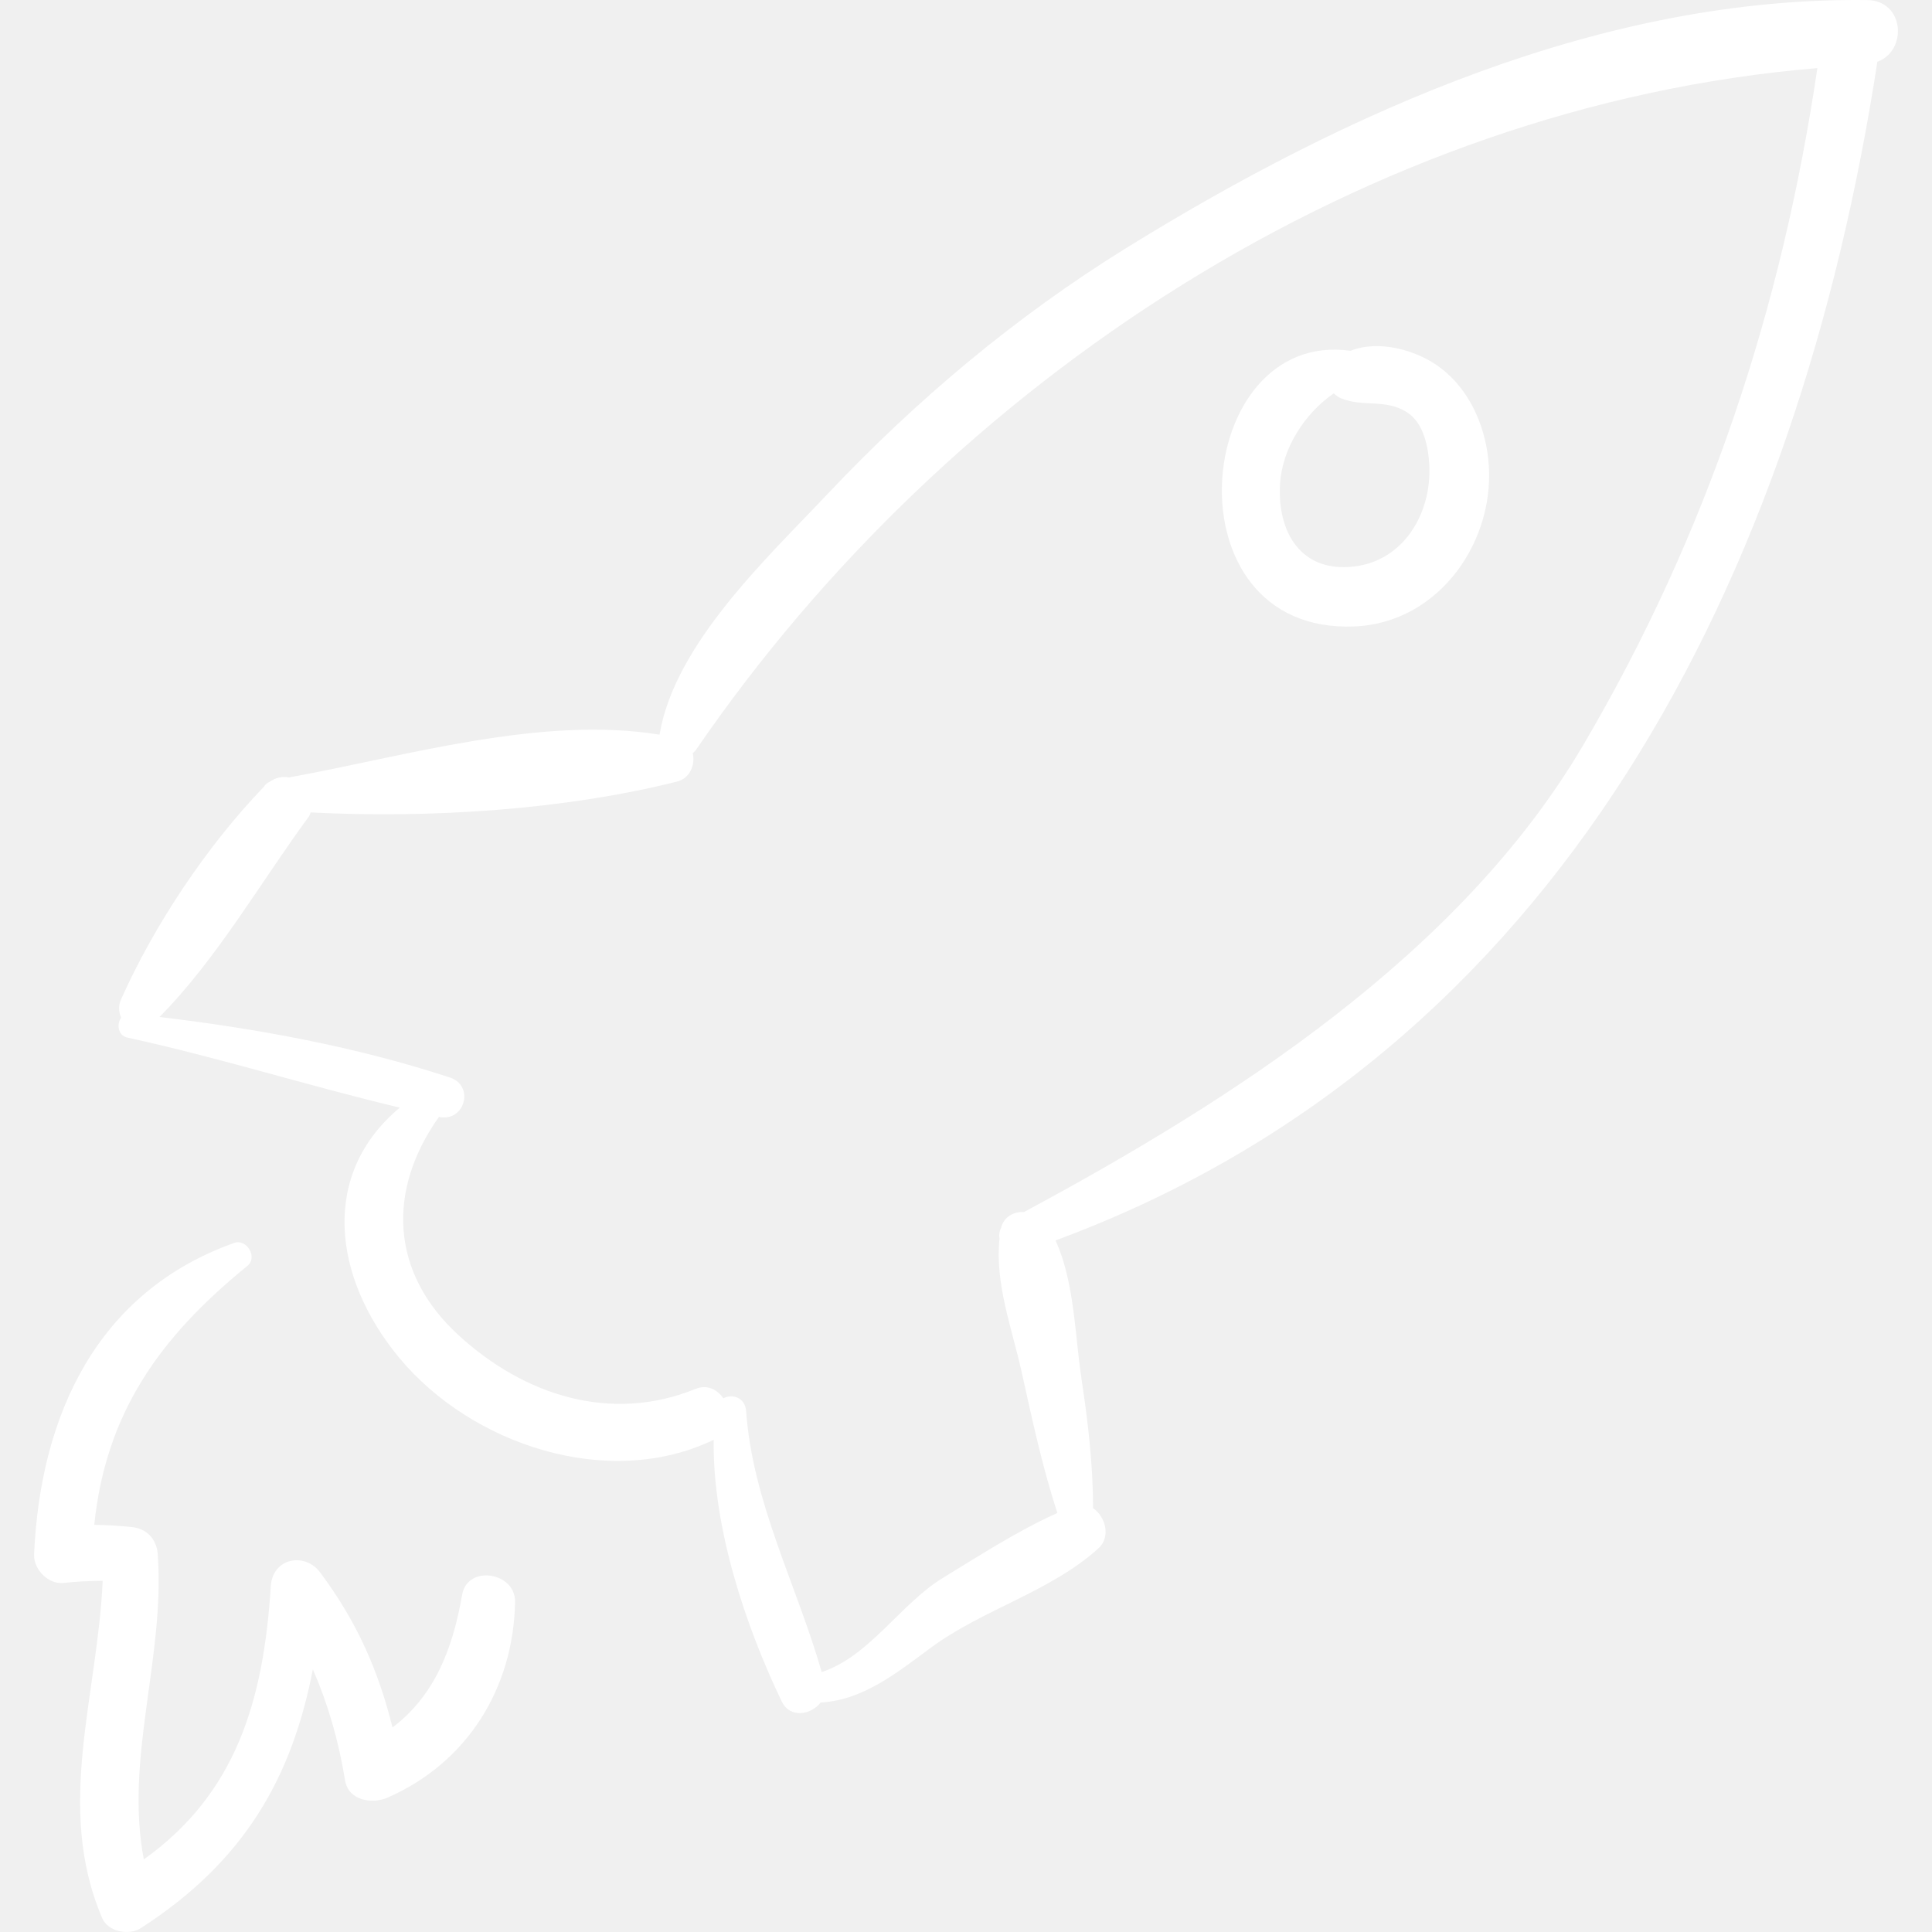
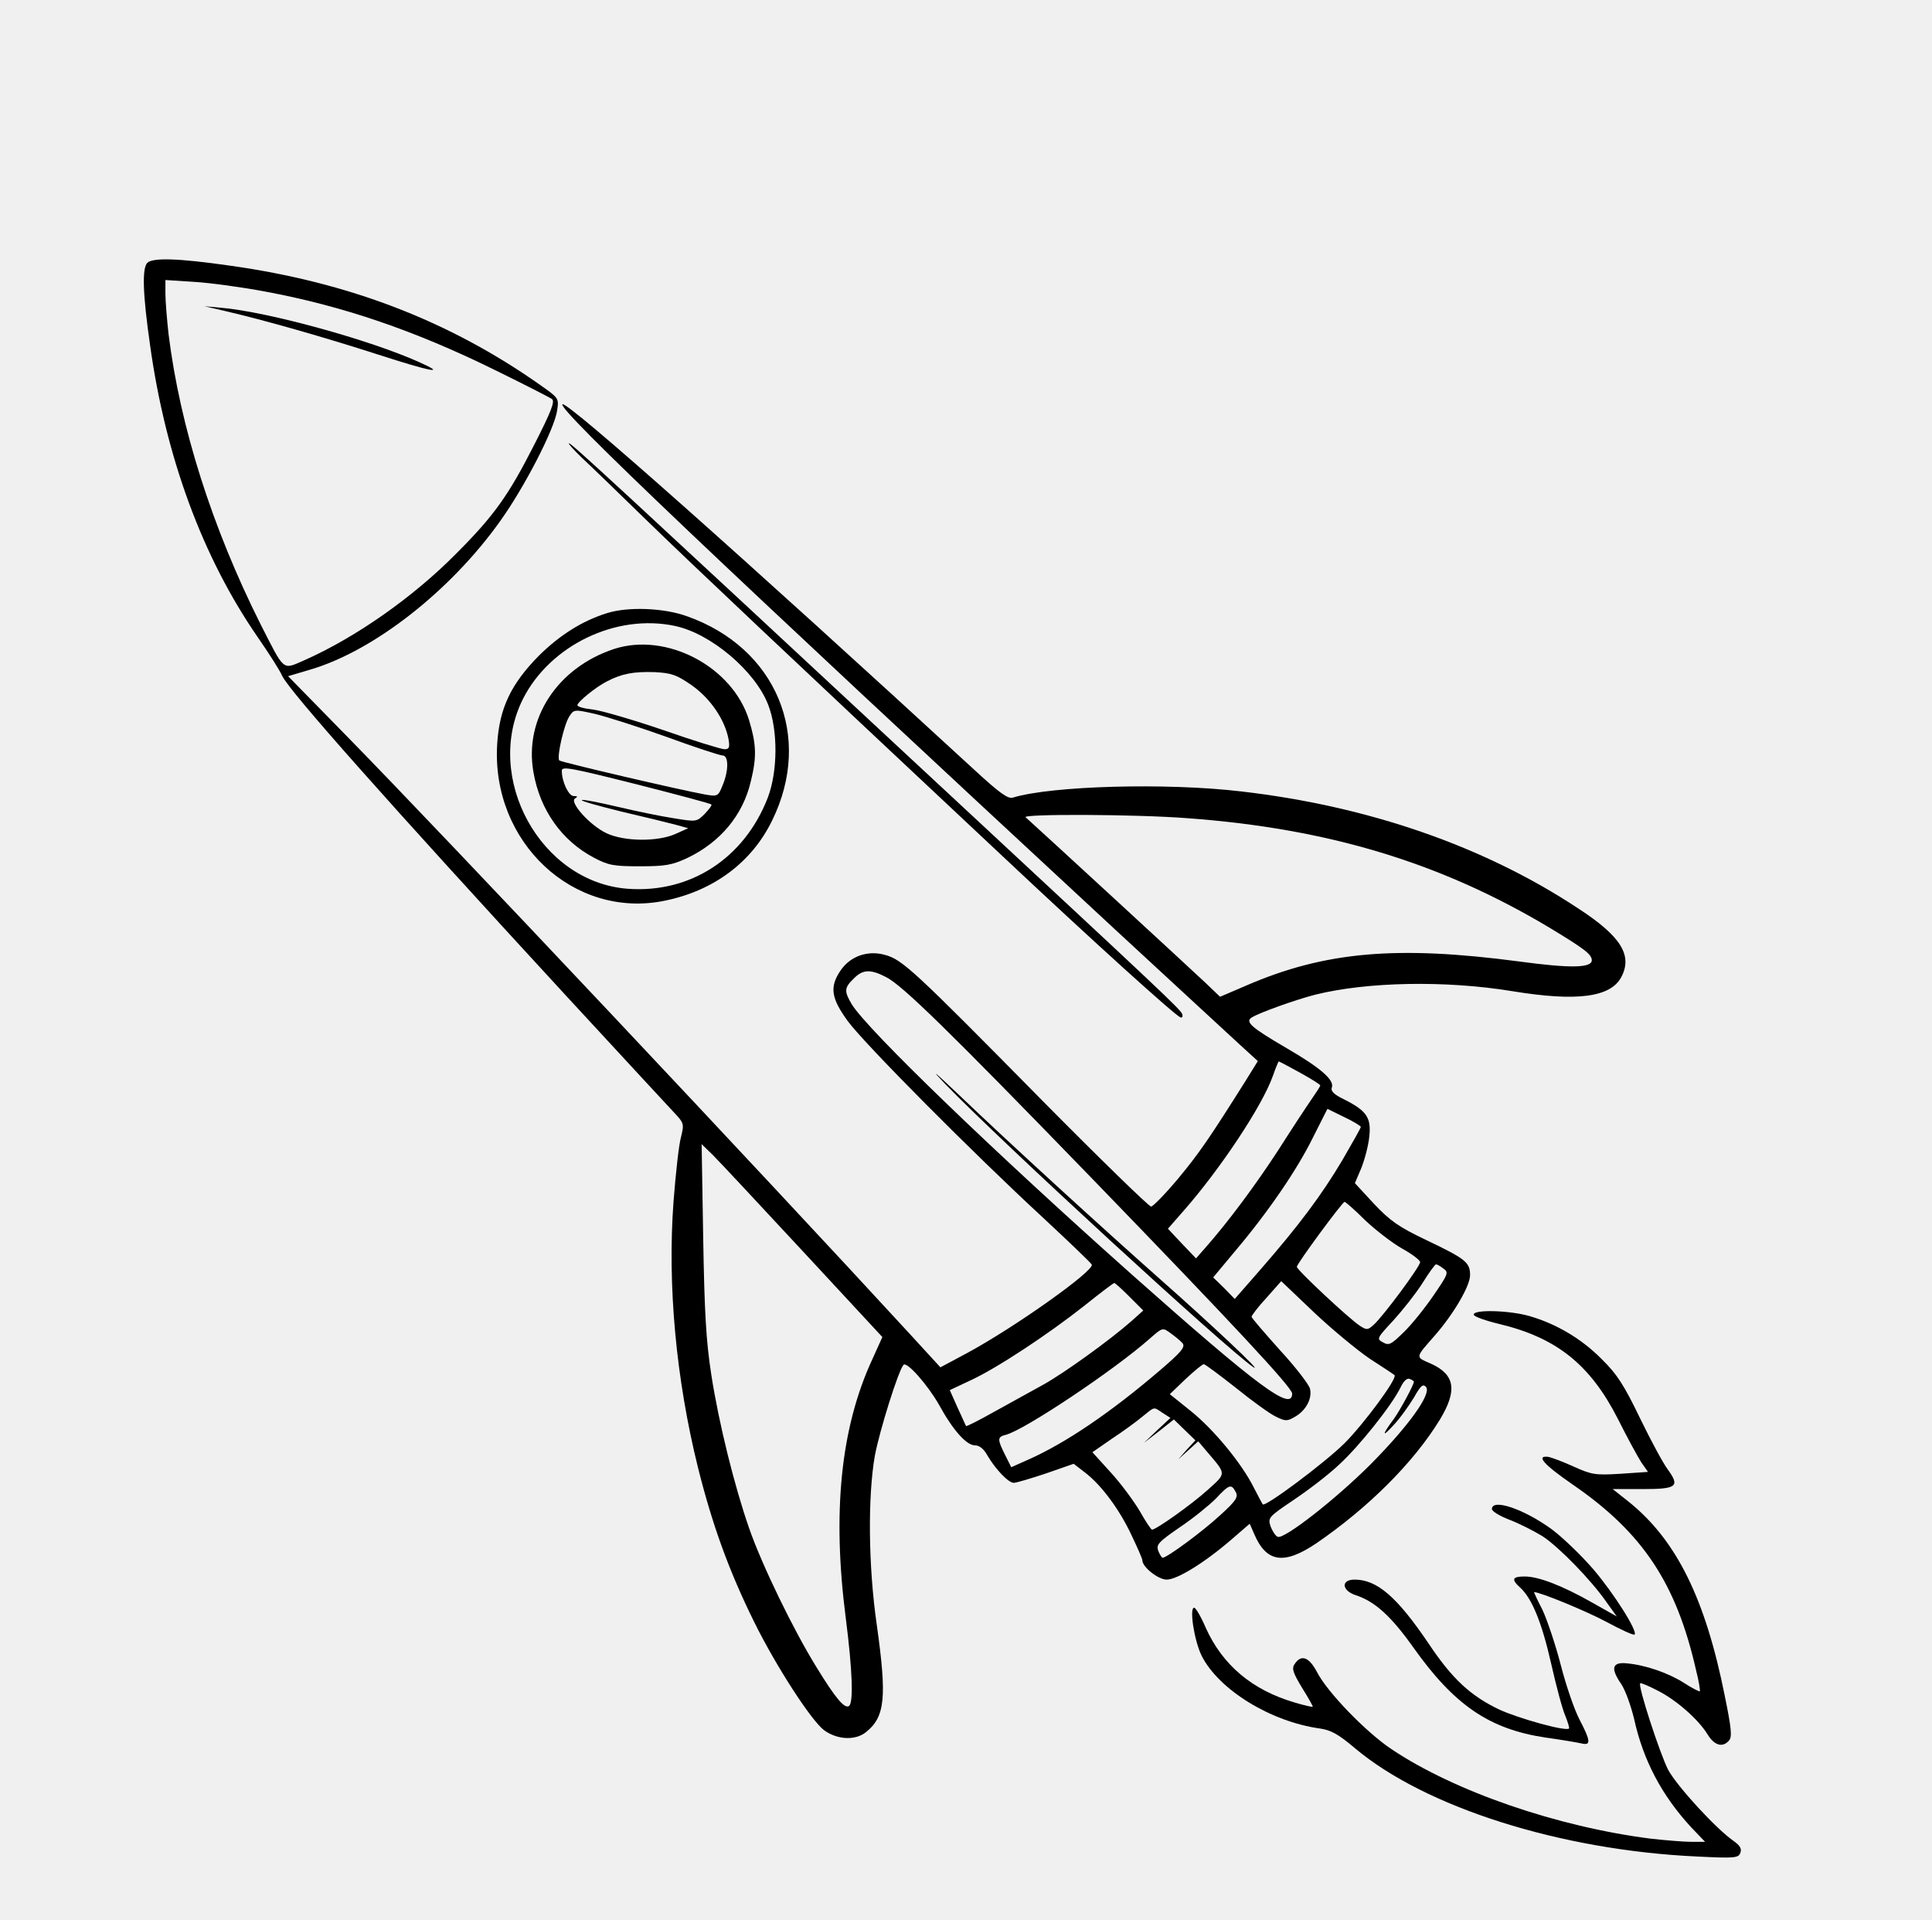
- <svg xmlns="http://www.w3.org/2000/svg" version="1.1" id="Capa_1" x="0px" y="0px" width="512px" height="512px" viewBox="0 0 192.158 192.158" style="enable-background:new 0 0 192.158 192.158;" xml:space="preserve">
-   <g>
-     <path d="M185.708,0.007c-26.307-0.333-51.778,11.092-73.732,24.688c-10.955,6.785-20.805,15.06-29.638,24.41   c-6.036,6.389-15.205,14.923-16.731,23.919c-0.003,0.017,0.002,0.03,0,0.047c-11.793-1.911-25.211,2.141-36.856,4.254   c-0.652-0.121-1.316-0.003-1.902,0.42c-0.266,0.115-0.471,0.278-0.589,0.494c-5.653,5.859-10.941,13.784-14.227,21.178   c-0.282,0.635-0.221,1.266,0.017,1.798c-0.459,0.636-0.325,1.776,0.602,1.979c9.117,1.987,18.043,4.815,27.113,6.972   c-7.956,6.628-6.661,16.907-0.074,24.86c7.206,8.699,20.846,13.209,31.292,8.177c-0.11,8.72,3.137,18.45,6.76,26.009   c0.83,1.731,2.92,1.358,3.877,0.123c4.223-0.235,7.573-2.953,10.955-5.448c5.192-3.832,11.879-5.557,16.669-9.879   c1.265-1.142,0.717-3.166-0.527-4.002c-0.001-4.31-0.508-8.613-1.153-12.878c-0.659-4.36-0.698-9.64-2.58-13.754   c50.325-18.601,73.88-66.19,81.742-117.235C189.733,5.055,189.443,0.055,185.708,0.007z M101.851,120.547   c-1.016-0.041-1.99,0.444-2.282,1.569c-0.171,0.335-0.223,0.706-0.158,1.077c-0.469,4.465,1.23,8.891,2.204,13.268   c1.046,4.707,2.05,9.439,3.556,14.019c-3.957,1.771-7.731,4.233-11.406,6.468c-4.152,2.523-7.305,7.807-12.039,9.358   c-2.478-8.657-6.858-16.812-7.517-25.951c-0.099-1.366-1.377-1.763-2.265-1.278c-0.605-0.871-1.6-1.409-2.769-0.934   c-8.433,3.433-17.068,0.634-23.593-5.366c-6.814-6.268-7.069-14.44-1.926-21.689l0.005,0.001c2.565,0.54,3.578-3.101,1.081-3.921   c-9.307-3.054-19.13-4.856-28.877-6.018c5.699-5.761,10.074-13.428,14.84-19.919c0.104-0.141,0.127-0.284,0.195-0.427   c11.843,0.607,25.217-0.25,36.44-3.068c1.296-0.325,1.827-1.689,1.562-2.827c0.115-0.111,0.236-0.206,0.336-0.352   c25.175-36.722,66.731-64.062,111.519-67.784c-3.536,23.957-10.938,46.325-23.271,67.307   C145.214,94.957,122.533,109.423,101.851,120.547z" fill="#FFFFFF" />
-     <path d="M148.015,45.587c-0.39-3.454-1.938-6.876-4.755-9.01c-2.307-1.747-6.102-2.817-8.94-1.686   c-15.742-2.207-18.466,28.192,0.398,27.416C143.206,61.958,148.926,53.647,148.015,45.587z M134.718,56.34   c-5.336,0.653-7.682-3.426-7.407-8.183c0.201-3.48,2.37-6.973,5.343-9.032c0.215,0.186,0.436,0.37,0.715,0.486   c2.193,0.909,4.419,0.033,6.551,1.378c1.693,1.069,2.155,3.5,2.241,5.321C142.384,51.003,139.665,55.735,134.718,56.34z" fill="#FFFFFF" />
-     <path d="M45.965,158.614c-0.947,5.458-2.778,10.062-6.927,13.202c-1.39-5.635-3.541-10.526-7.182-15.404   c-1.56-2.09-4.747-1.428-4.921,1.333c-0.724,11.484-3.491,20.662-12.631,27.193c-1.92-10.072,2.128-20.075,1.384-30.355   c-0.112-1.552-1.154-2.612-2.714-2.714c-1.198-0.126-2.398-0.19-3.599-0.209c1.138-11.031,6.411-18.588,15.236-25.758   c1.055-0.858-0.075-2.726-1.326-2.278c-13.65,4.87-19.283,17.157-19.894,30.96c-0.066,1.484,1.355,2.967,2.865,2.865   c1.318-0.154,2.637-0.212,3.957-0.219c-0.5,11.395-4.765,22.539-0.047,33.549c0.584,1.362,2.66,1.752,3.825,1.003   c10.35-6.657,15.049-15.014,17.126-25.749c1.51,3.469,2.557,7.075,3.207,11.053c0.328,2.006,2.693,2.377,4.21,1.713   c7.935-3.473,12.538-10.868,12.695-19.471C51.284,156.36,46.49,155.592,45.965,158.614z" fill="#FFFFFF" />
+ <svg xmlns="http://www.w3.org/2000/svg" version="1.0" width="619pt" height="615pt" viewBox="0 0 619 615" preserveAspectRatio="xMidYMid meet">
+   <g transform="translate(0,615) scale(0.1,-0.1)" fill="#000000" stroke="none">
+     <path d="M472 5308 c-17 -17 -15 -98 9 -265 50 -358 168 -678 344 -933 36 -52 72 -108 79 -125 24 -50 338 -404 910 -1025 170 -184 325 -352 344 -372 34 -36 34 -38 24 -80 -7 -24 -17 -116 -24 -206 -20 -269 8 -569 78 -852 46 -184 99 -331 180 -495 70 -142 184 -318 225 -348 42 -30 99 -33 133 -6 62 49 68 111 35 345 -27 187 -29 410 -6 541 15 80 76 275 92 291 11 11 77 -64 113 -127 46 -84 89 -131 116 -131 14 0 28 -11 40 -33 26 -44 67 -87 84 -87 8 0 55 14 103 30 l89 31 35 -27 c53 -40 111 -118 150 -201 19 -40 35 -76 35 -81 0 -22 51 -62 78 -62 33 0 120 53 207 128 l59 51 14 -32 c39 -92 95 -101 199 -31 168 115 312 259 396 396 57 94 49 145 -29 180 -50 22 -51 17 14 91 60 69 112 158 112 192 0 41 -13 52 -141 113 -88 42 -115 61 -167 116 l-61 66 20 47 c11 27 23 72 26 101 7 62 -8 84 -82 121 -31 15 -42 26 -38 37 9 24 -34 62 -144 126 -115 67 -135 85 -112 99 24 15 141 57 204 73 166 41 416 46 630 11 207 -34 316 -20 350 46 36 69 -2 130 -137 218 -302 200 -674 329 -1083 376 -238 28 -605 18 -730 -20 -15 -5 -43 15 -120 86 -732 673 -1310 1187 -1323 1174 -16 -15 502 -507 1768 -1680 190 -176 372 -343 403 -372 l57 -52 -39 -63 c-116 -184 -148 -231 -216 -313 -41 -49 -81 -90 -87 -90 -7 0 -166 155 -353 344 -407 413 -444 447 -499 462 -56 16 -112 -4 -143 -50 -36 -53 -30 -89 24 -163 55 -74 401 -422 623 -627 85 -79 156 -147 158 -152 8 -20 -247 -201 -399 -283 l-86 -46 -99 108 c-467 508 -1493 1598 -1805 1916 l-186 190 71 21 c204 60 449 252 608 475 79 110 175 297 183 355 6 40 5 40 -56 83 -290 204 -612 328 -992 381 -167 24 -248 26 -265 9z m378 -92 c247 -46 477 -124 735 -251 94 -46 176 -88 183 -93 11 -7 -1 -38 -57 -148 -82 -161 -128 -226 -249 -347 -137 -139 -322 -269 -487 -342 -71 -31 -62 -38 -140 115 -155 309 -258 632 -295 930 -5 46 -10 104 -10 129 l0 44 93 -6 c50 -3 153 -17 227 -31z m2955 -1687 c450 -33 809 -142 1155 -348 116 -70 140 -88 140 -107 0 -25 -70 -26 -232 -4 -393 52 -623 32 -875 -77 l-84 -36 -47 45 c-38 36 -543 501 -576 530 -14 11 352 10 519 -3z m-966 -509 c52 -26 202 -173 650 -635 462 -477 651 -680 651 -699 0 -59 -108 21 -510 378 -445 396 -850 786 -901 869 -25 42 -24 53 6 82 29 30 54 31 104 5z m1326 -306 c36 -20 65 -38 65 -41 0 -3 -13 -23 -29 -46 -16 -23 -64 -96 -106 -162 -71 -109 -158 -227 -234 -313 l-29 -33 -45 47 -45 48 49 56 c118 134 253 337 287 433 9 26 18 47 19 47 1 0 32 -16 68 -36z m195 -174 c0 -3 -27 -51 -59 -106 -67 -113 -140 -210 -261 -349 l-84 -96 -34 35 -35 34 70 84 c105 124 199 261 250 365 l46 91 53 -26 c30 -14 54 -29 54 -32z m-1787 -399 l254 -274 -32 -71 c-102 -220 -129 -492 -85 -831 21 -164 25 -270 10 -280 -14 -9 -42 23 -105 126 -73 118 -174 326 -215 444 -47 135 -97 336 -121 491 -17 110 -22 201 -26 439 l-5 300 36 -35 c19 -19 149 -158 289 -309z m1801 100 c34 -32 87 -73 119 -91 31 -17 57 -37 57 -43 0 -14 -118 -173 -149 -201 -19 -17 -22 -17 -44 -3 -35 23 -202 179 -202 189 0 10 146 208 153 208 3 0 33 -26 66 -59z m251 -155 c17 -12 15 -17 -33 -87 -28 -41 -71 -94 -95 -117 -40 -39 -47 -43 -66 -32 -21 11 -20 13 33 70 30 33 72 86 93 119 21 34 41 61 44 61 3 0 14 -6 24 -14z m-237 -288 c42 -27 78 -51 80 -53 10 -10 -98 -156 -161 -219 -64 -63 -253 -204 -261 -195 -2 2 -15 27 -29 54 -39 78 -129 187 -203 246 l-66 53 50 48 c28 26 54 48 59 48 4 0 51 -35 103 -76 52 -42 110 -84 128 -92 30 -15 36 -15 60 -1 36 20 57 59 49 91 -4 14 -47 70 -97 124 -49 55 -90 102 -90 106 0 4 21 32 48 61 l47 53 104 -99 c57 -54 138 -121 179 -149z m-769 198 l44 -44 -38 -34 c-69 -61 -219 -169 -285 -205 -36 -20 -105 -58 -154 -85 -48 -27 -89 -48 -91 -46 -1 2 -13 28 -27 59 l-25 56 66 31 c85 39 251 149 366 240 50 40 92 72 95 72 3 0 25 -20 49 -44z m170 -149 c9 -12 -4 -28 -73 -87 -158 -135 -301 -232 -420 -285 l-56 -25 -20 40 c-25 50 -25 57 3 64 59 15 347 207 462 309 40 35 40 35 66 16 14 -10 31 -24 38 -32z m741 -123 c0 -10 -44 -91 -64 -119 -39 -52 -39 -62 -1 -20 21 22 49 62 65 88 22 39 29 45 39 34 18 -22 -56 -125 -178 -248 -111 -111 -276 -240 -297 -232 -7 2 -17 18 -23 33 -9 28 -8 30 72 84 45 30 111 80 146 113 65 59 171 192 199 250 9 19 20 29 28 26 8 -3 14 -7 14 -9z m-805 -100 l25 -16 -43 -40 -42 -40 48 37 48 38 35 -34 34 -33 -28 -30 -27 -31 32 29 32 29 28 -33 c63 -74 63 -68 2 -123 -52 -47 -165 -127 -178 -127 -3 0 -21 27 -39 59 -19 32 -60 88 -93 124 l-59 65 62 43 c35 23 79 55 98 71 41 33 35 32 65 12z m234 -253 c9 -16 2 -28 -50 -75 -55 -51 -170 -136 -184 -136 -3 0 -9 10 -14 22 -7 20 0 28 68 75 42 28 94 70 116 92 44 47 50 48 64 22z" />
+     <path d="M720 5154 c129 -30 318 -84 489 -139 173 -56 226 -66 134 -25 -160 72 -485 161 -633 174 l-55 5 65 -15z" />
+     <path d="M3030 2676 c177 -183 897 -845 985 -905 38 -25 -140 142 -300 283 -185 164 -480 433 -645 591 -79 75 -92 85 -40 31z" />
+     <path d="M1865 4683 c28 -26 120 -115 205 -198 146 -142 448 -427 1135 -1071 302 -284 559 -516 577 -523 6 -2 8 3 6 10 -5 15 -54 61 -773 729 -1054 980 -1184 1100 -1192 1100 -4 0 15 -21 42 -47z" />
+     <path d="M1945 4186 c-80 -25 -151 -70 -218 -136 -90 -91 -127 -169 -134 -283 -20 -315 246 -563 538 -502 156 32 278 123 343 257 132 269 13 553 -273 654 -75 27 -189 31 -256 10z m217 -41 c115 -24 257 -144 299 -252 32 -82 31 -214 -1 -298 -75 -194 -248 -307 -449 -292 -279 21 -463 356 -335 609 87 171 298 273 486 233z" />
+     <path d="M1967 4071 c-181 -60 -288 -223 -258 -394 21 -122 91 -220 193 -274 47 -25 64 -28 148 -28 82 0 103 4 151 26 107 51 180 138 205 248 19 77 17 118 -6 194 -53 172 -265 283 -433 228z m249 -116 c60 -42 106 -110 118 -172 5 -28 2 -33 -13 -33 -10 0 -98 27 -195 61 -97 33 -199 63 -226 66 -28 3 -50 9 -50 14 0 10 57 57 94 76 48 25 85 32 153 30 54 -3 70 -8 119 -42z m-79 -166 c90 -33 170 -59 178 -59 20 0 20 -49 0 -96 -14 -35 -16 -36 -56 -29 -74 13 -460 103 -467 109 -9 10 15 115 32 141 15 23 16 23 83 8 37 -9 141 -42 230 -74z m142 -216 c3 -2 -7 -15 -21 -30 -26 -26 -27 -26 -100 -14 -40 6 -122 23 -181 37 -60 14 -111 24 -113 21 -3 -3 55 -19 128 -37 73 -17 151 -36 173 -42 l40 -11 -40 -18 c-57 -26 -165 -25 -222 2 -53 25 -119 99 -101 111 10 6 9 8 -4 8 -16 0 -38 46 -38 81 0 15 27 10 238 -43 130 -33 239 -62 241 -65z" />
+     <path d="M4722 1938 c2 -6 39 -19 81 -29 184 -44 292 -130 381 -305 30 -60 64 -122 75 -139 l21 -30 -88 -6 c-81 -5 -92 -3 -150 23 -35 16 -71 29 -80 31 -43 6 -17 -24 79 -90 222 -153 330 -315 393 -593 9 -35 14 -66 12 -68 -2 -1 -26 11 -52 28 -51 32 -124 57 -184 62 -45 4 -50 -17 -16 -66 14 -21 32 -72 42 -114 29 -131 88 -243 182 -345 l45 -47 -44 0 c-25 0 -83 5 -129 10 -300 38 -629 151 -832 287 -82 55 -204 181 -238 246 -26 50 -52 59 -73 25 -9 -13 -3 -29 25 -75 20 -32 35 -59 34 -60 -1 -2 -27 4 -57 13 -137 40 -232 120 -286 240 -15 35 -32 64 -37 64 -16 0 0 -105 24 -154 55 -109 221 -211 379 -233 35 -5 59 -18 112 -63 226 -190 660 -327 1096 -347 121 -6 133 -5 139 12 5 13 -1 23 -22 38 -56 39 -179 173 -209 227 -26 50 -98 270 -90 278 2 2 26 -8 55 -23 60 -30 131 -92 161 -141 22 -36 49 -43 69 -19 10 12 7 40 -14 143 -62 310 -154 497 -306 620 l-53 42 96 0 c109 0 120 8 81 62 -14 18 -54 92 -89 164 -51 106 -74 142 -123 190 -64 65 -145 113 -231 138 -65 19 -185 22 -179 4z" />
+     <path d="M4780 1316 c0 -7 26 -23 58 -35 31 -12 78 -36 104 -52 51 -33 155 -139 205 -211 l33 -46 -78 44 c-95 54 -172 84 -217 84 -40 0 -44 -9 -14 -36 37 -34 69 -111 99 -244 16 -71 36 -146 45 -166 8 -20 14 -39 12 -41 -10 -10 -161 32 -224 61 -92 44 -151 99 -225 210 -102 151 -166 206 -238 206 -44 0 -42 -35 4 -50 61 -20 113 -67 184 -167 132 -186 244 -262 424 -289 51 -7 103 -16 116 -19 30 -7 28 9 -7 76 -16 30 -43 108 -60 174 -17 66 -44 146 -59 178 -16 31 -28 57 -27 57 20 0 170 -62 233 -96 46 -25 86 -43 89 -40 11 10 -67 133 -132 209 -37 43 -97 101 -133 128 -89 65 -192 100 -192 65z" />
  </g>
-   <g>
- </g>
-   <g>
- </g>
-   <g>
- </g>
-   <g>
- </g>
-   <g>
- </g>
-   <g>
- </g>
-   <g>
- </g>
-   <g>
- </g>
-   <g>
- </g>
-   <g>
- </g>
-   <g>
- </g>
-   <g>
- </g>
-   <g>
- </g>
-   <g>
- </g>
-   <g>
- </g>
</svg>
